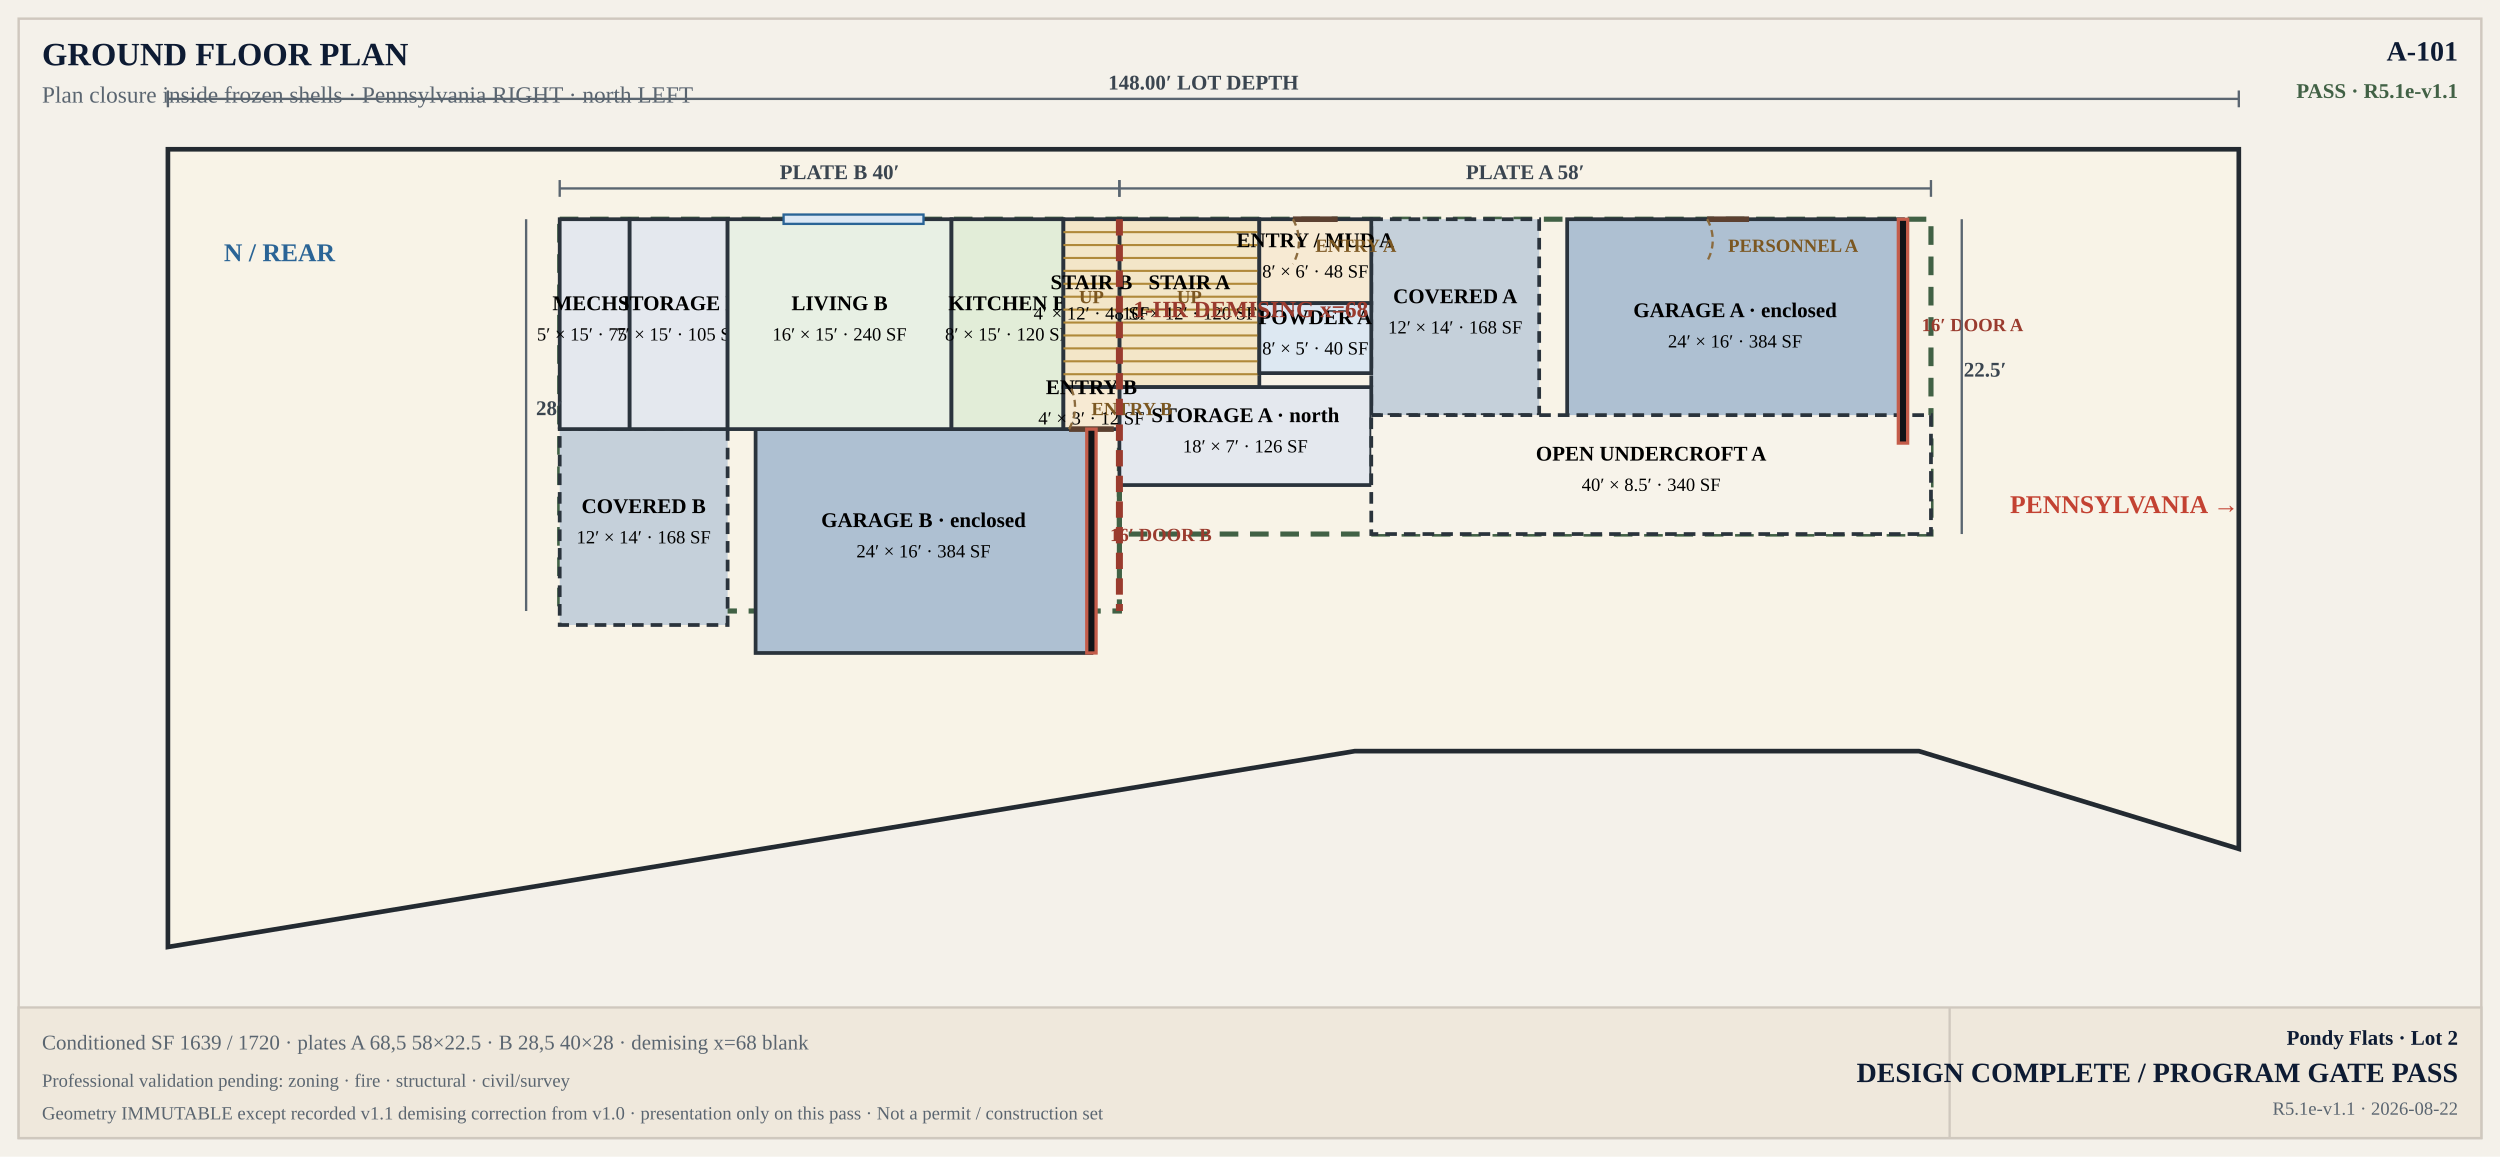
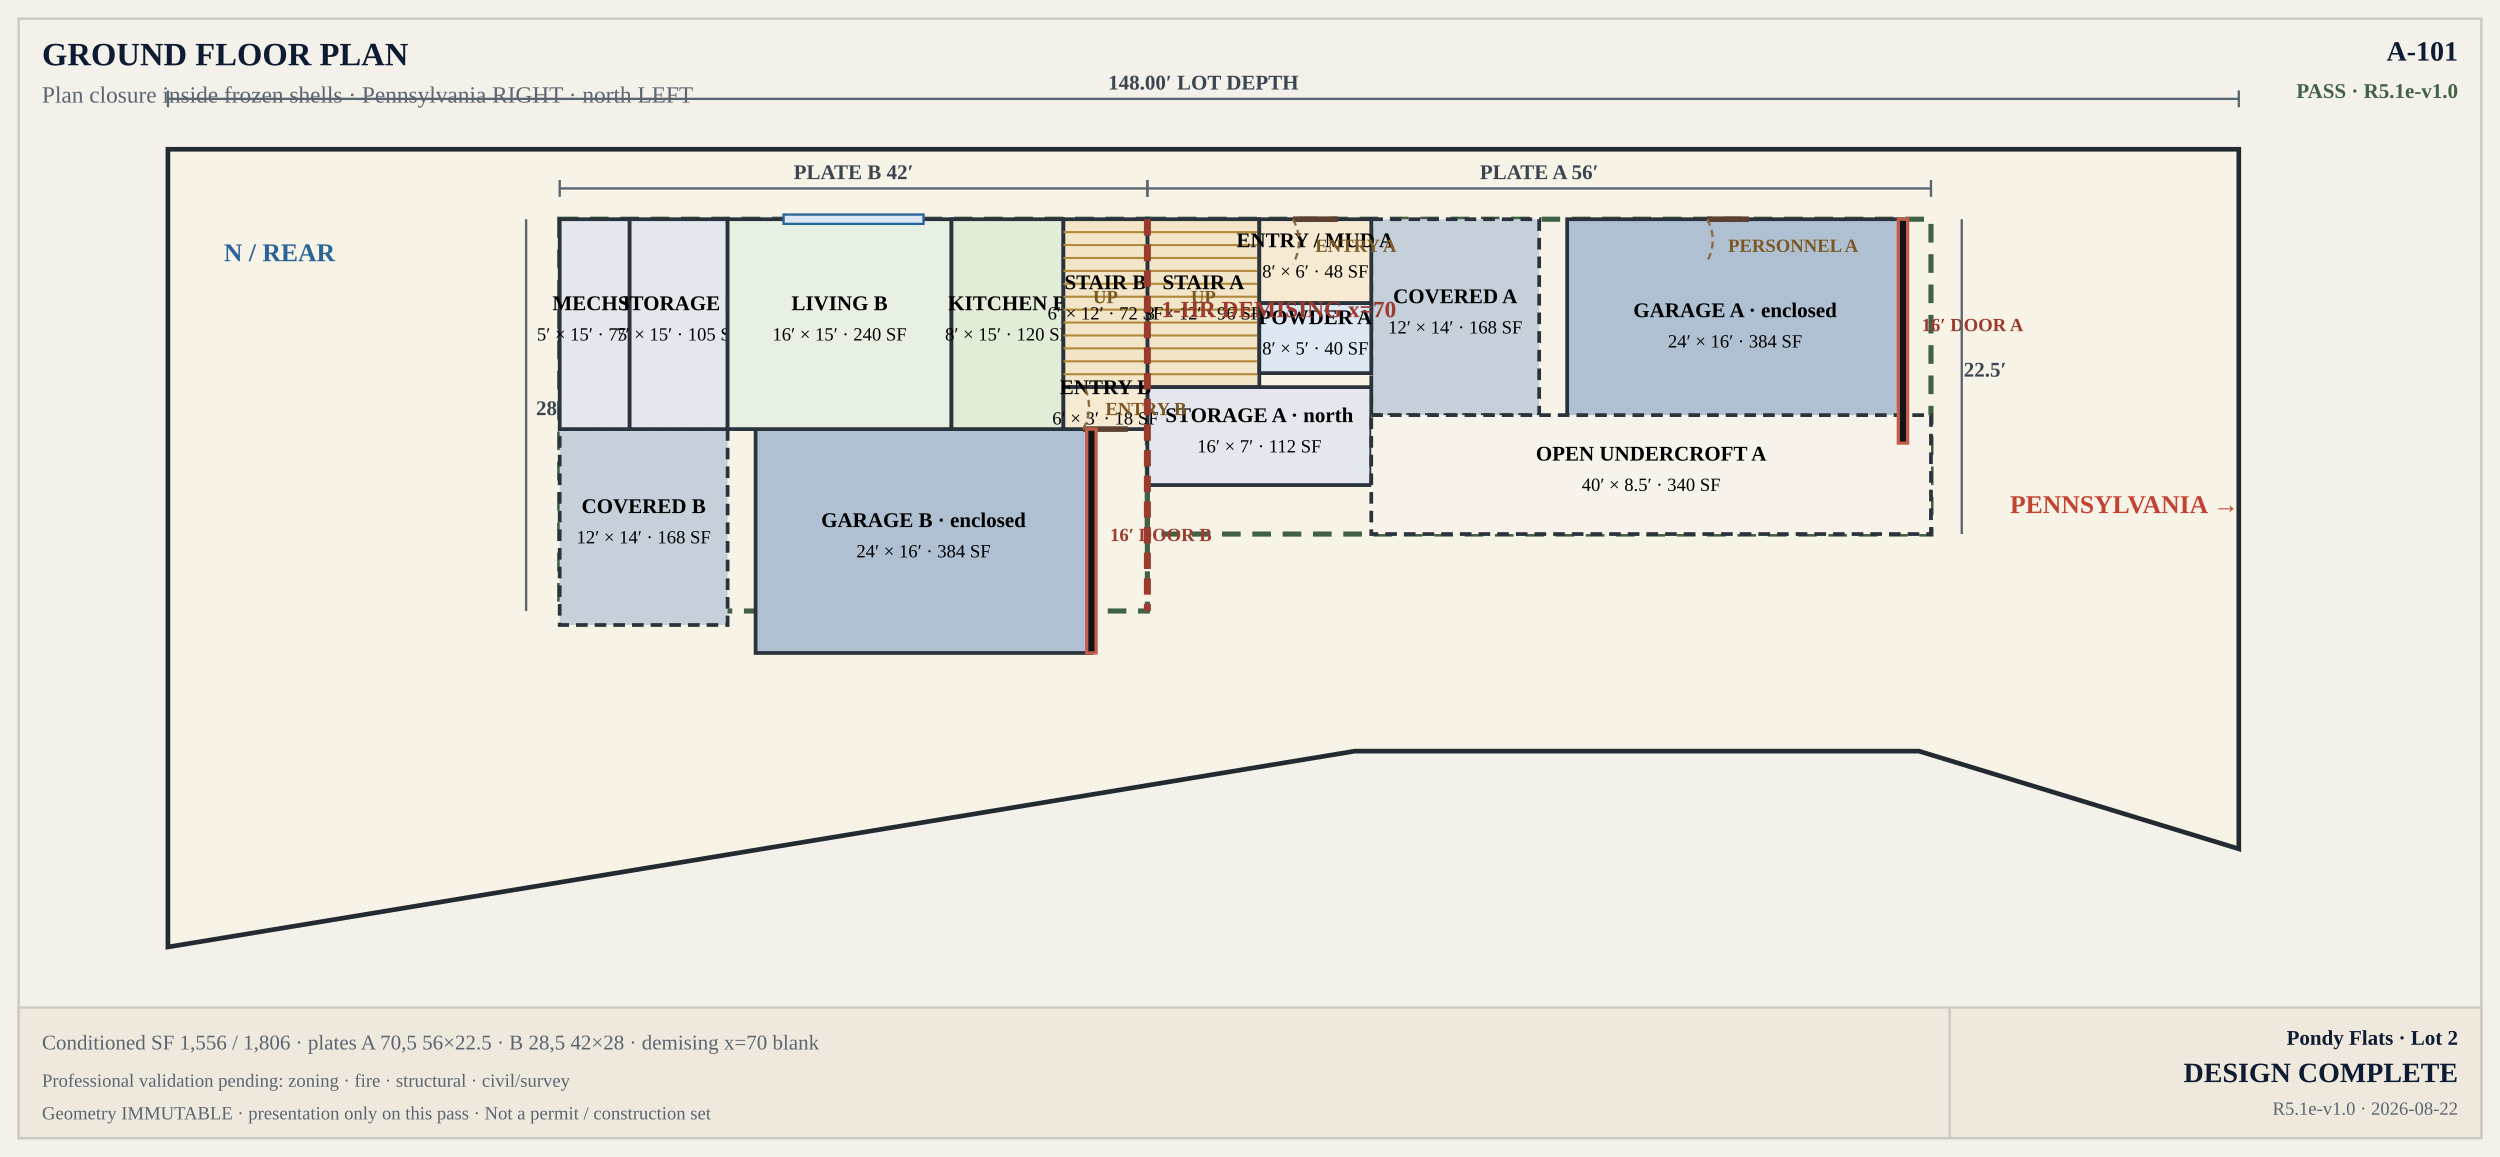
<svg xmlns="http://www.w3.org/2000/svg" viewBox="0 0 1072 496" width="1072" height="496" role="img" aria-label="R5.1e ground plan closure">
  <rect width="1072" height="496" fill="#f4f1ea" />
  <rect x="8" y="8" width="1056" height="480" fill="none" stroke="#cfc8be" stroke-width="1.05" />
  <text x="18" y="28" font-size="14" font-weight="800" fill="#0d1b33">GROUND FLOOR PLAN</text>
  <text x="18" y="44" font-size="10" fill="#5a6570">Plan closure inside frozen shells · Pennsylvania RIGHT · north LEFT</text>
  <text x="1054" y="26" text-anchor="end" font-size="12" font-weight="900" fill="#0d1b33">A-101</text>
-   <text x="1054" y="42" text-anchor="end" font-size="9" font-weight="800" fill="#416145">PASS · R5.1e-v1.1</text>
+   <text x="1054" y="42" text-anchor="end" font-size="9" font-weight="800" fill="#416145">PASS · R5.1e-v1.0</text>
  <polygon points="72,64 960,64 960,364 822.858,322.096 580.878,322.096 72,406.06" fill="#f8f3e7" stroke="#232a31" stroke-width="2" />
-   <rect x="480" y="94" width="348" height="135" fill="none" stroke="#416145" stroke-width="2.2" stroke-dasharray="8 5" />
-   <rect x="240" y="94" width="240" height="168" fill="none" stroke="#416145" stroke-width="2.2" stroke-dasharray="8 5" />
+   <rect x="492" y="94" width="336" height="135" fill="none" stroke="#416145" stroke-width="2.2" stroke-dasharray="8 5" />
+   <rect x="240" y="94" width="252" height="168" fill="none" stroke="#416145" stroke-width="2.2" stroke-dasharray="8 5" />
  <g>
    <rect x="672" y="94" width="144" height="96" fill="#aec0d2" stroke="#2a333c" stroke-width="1.6" stroke-dasharray="" />
    <text x="744" y="136" text-anchor="middle" font-size="9" font-weight="800">GARAGE A · enclosed</text>
    <text x="744" y="149" text-anchor="middle" font-size="8">24′ × 16′ · 384 SF</text>
  </g>
  <g>
    <rect x="588" y="94" width="72" height="84" fill="#c5d0da" stroke="#2a333c" stroke-width="1.6" stroke-dasharray="5 3" />
    <text x="624" y="130" text-anchor="middle" font-size="9" font-weight="800">COVERED A</text>
    <text x="624" y="143" text-anchor="middle" font-size="8">12′ × 14′ · 168 SF</text>
  </g>
  <g>
-     <rect x="480" y="94" width="60" height="72" fill="#f3e6c8" stroke="#2a333c" stroke-width="1.6" stroke-dasharray="" />
-     <line x1="480" y1="99.538" x2="540" y2="99.538" stroke="#b0893a" stroke-width="0.9" />
-     <line x1="480" y1="105.077" x2="540" y2="105.077" stroke="#b0893a" stroke-width="0.9" />
-     <line x1="480" y1="110.615" x2="540" y2="110.615" stroke="#b0893a" stroke-width="0.9" />
-     <line x1="480" y1="116.154" x2="540" y2="116.154" stroke="#b0893a" stroke-width="0.9" />
-     <line x1="480" y1="121.692" x2="540" y2="121.692" stroke="#b0893a" stroke-width="0.9" />
-     <line x1="480" y1="127.231" x2="540" y2="127.231" stroke="#b0893a" stroke-width="0.9" />
-     <line x1="480" y1="132.769" x2="540" y2="132.769" stroke="#b0893a" stroke-width="0.9" />
-     <line x1="480" y1="138.308" x2="540" y2="138.308" stroke="#b0893a" stroke-width="0.9" />
-     <line x1="480" y1="143.846" x2="540" y2="143.846" stroke="#b0893a" stroke-width="0.9" />
-     <line x1="480" y1="149.385" x2="540" y2="149.385" stroke="#b0893a" stroke-width="0.9" />
-     <line x1="480" y1="154.923" x2="540" y2="154.923" stroke="#b0893a" stroke-width="0.9" />
-     <line x1="480" y1="160.462" x2="540" y2="160.462" stroke="#b0893a" stroke-width="0.9" />
-     <text x="510" y="130" text-anchor="middle" font-size="8" fill="#7b5721" font-weight="800">UP</text>
-     <text x="510" y="124" text-anchor="middle" font-size="9" font-weight="800">STAIR A</text>
-     <text x="510" y="137" text-anchor="middle" font-size="8">10′ × 12′ · 120 SF</text>
+     <rect x="492" y="94" width="48" height="72" fill="#f3e6c8" stroke="#2a333c" stroke-width="1.6" stroke-dasharray="" />
+     <line x1="492" y1="99.538" x2="540" y2="99.538" stroke="#b0893a" stroke-width="0.9" />
+     <line x1="492" y1="105.077" x2="540" y2="105.077" stroke="#b0893a" stroke-width="0.9" />
+     <line x1="492" y1="110.615" x2="540" y2="110.615" stroke="#b0893a" stroke-width="0.9" />
+     <line x1="492" y1="116.154" x2="540" y2="116.154" stroke="#b0893a" stroke-width="0.9" />
+     <line x1="492" y1="121.692" x2="540" y2="121.692" stroke="#b0893a" stroke-width="0.9" />
+     <line x1="492" y1="127.231" x2="540" y2="127.231" stroke="#b0893a" stroke-width="0.9" />
+     <line x1="492" y1="132.769" x2="540" y2="132.769" stroke="#b0893a" stroke-width="0.9" />
+     <line x1="492" y1="138.308" x2="540" y2="138.308" stroke="#b0893a" stroke-width="0.9" />
+     <line x1="492" y1="143.846" x2="540" y2="143.846" stroke="#b0893a" stroke-width="0.9" />
+     <line x1="492" y1="149.385" x2="540" y2="149.385" stroke="#b0893a" stroke-width="0.9" />
+     <line x1="492" y1="154.923" x2="540" y2="154.923" stroke="#b0893a" stroke-width="0.9" />
+     <line x1="492" y1="160.462" x2="540" y2="160.462" stroke="#b0893a" stroke-width="0.9" />
+     <text x="516" y="130" text-anchor="middle" font-size="8" fill="#7b5721" font-weight="800">UP</text>
+     <text x="516" y="124" text-anchor="middle" font-size="9" font-weight="800">STAIR A</text>
+     <text x="516" y="137" text-anchor="middle" font-size="8">8′ × 12′ · 96 SF</text>
  </g>
  <g>
    <rect x="540" y="94" width="48" height="36" fill="#f7ead3" stroke="#2a333c" stroke-width="1.6" stroke-dasharray="" />
    <text x="564" y="106" text-anchor="middle" font-size="9" font-weight="800">ENTRY / MUD A</text>
    <text x="564" y="119" text-anchor="middle" font-size="8">8′ × 6′ · 48 SF</text>
  </g>
  <g>
    <rect x="540" y="130" width="48" height="30" fill="#dde8f2" stroke="#2a333c" stroke-width="1.6" stroke-dasharray="" />
    <text x="564" y="139" text-anchor="middle" font-size="9" font-weight="800">POWDER A</text>
    <text x="564" y="152" text-anchor="middle" font-size="8">8′ × 5′ · 40 SF</text>
  </g>
  <g>
-     <rect x="480" y="166" width="108" height="42" fill="#e4e8ee" stroke="#2a333c" stroke-width="1.6" stroke-dasharray="" />
-     <text x="534" y="181" text-anchor="middle" font-size="9" font-weight="800">STORAGE A · north</text>
-     <text x="534" y="194" text-anchor="middle" font-size="8">18′ × 7′ · 126 SF</text>
+     <rect x="492" y="166" width="96" height="42" fill="#e4e8ee" stroke="#2a333c" stroke-width="1.6" stroke-dasharray="" />
+     <text x="540" y="181" text-anchor="middle" font-size="9" font-weight="800">STORAGE A · north</text>
+     <text x="540" y="194" text-anchor="middle" font-size="8">16′ × 7′ · 112 SF</text>
  </g>
  <g>
    <rect x="588" y="178" width="240" height="51" fill="#f7f3ea" stroke="#2a333c" stroke-width="1.6" stroke-dasharray="5 3" />
    <text x="708" y="197.5" text-anchor="middle" font-size="9" font-weight="800">OPEN UNDERCROFT A</text>
    <text x="708" y="210.5" text-anchor="middle" font-size="8">40′ × 8.5′ · 340 SF</text>
  </g>
  <g>
    <rect x="324" y="184" width="144" height="96" fill="#aec0d2" stroke="#2a333c" stroke-width="1.6" stroke-dasharray="" />
    <text x="396" y="226" text-anchor="middle" font-size="9" font-weight="800">GARAGE B · enclosed</text>
    <text x="396" y="239" text-anchor="middle" font-size="8">24′ × 16′ · 384 SF</text>
  </g>
  <g>
    <rect x="240" y="184" width="72" height="84" fill="#c5d0da" stroke="#2a333c" stroke-width="1.6" stroke-dasharray="5 3" />
    <text x="276" y="220" text-anchor="middle" font-size="9" font-weight="800">COVERED B</text>
    <text x="276" y="233" text-anchor="middle" font-size="8">12′ × 14′ · 168 SF</text>
  </g>
  <g>
    <rect x="240" y="94" width="30" height="90" fill="#e4e8ee" stroke="#2a333c" stroke-width="1.6" stroke-dasharray="" />
    <text x="255" y="133" text-anchor="middle" font-size="9" font-weight="800">MECH B</text>
    <text x="255" y="146" text-anchor="middle" font-size="8">5′ × 15′ · 75 SF</text>
  </g>
  <g>
    <rect x="270" y="94" width="42" height="90" fill="#e4e8ee" stroke="#2a333c" stroke-width="1.6" stroke-dasharray="" />
    <text x="291" y="133" text-anchor="middle" font-size="9" font-weight="800">STORAGE B</text>
    <text x="291" y="146" text-anchor="middle" font-size="8">7′ × 15′ · 105 SF</text>
  </g>
  <g>
    <rect x="312" y="94" width="96" height="90" fill="#e8f0e4" stroke="#2a333c" stroke-width="1.6" stroke-dasharray="" />
    <text x="360" y="133" text-anchor="middle" font-size="9" font-weight="800">LIVING B</text>
    <text x="360" y="146" text-anchor="middle" font-size="8">16′ × 15′ · 240 SF</text>
  </g>
  <g>
    <rect x="408" y="94" width="48" height="90" fill="#e2edd8" stroke="#2a333c" stroke-width="1.6" stroke-dasharray="" />
    <text x="432" y="133" text-anchor="middle" font-size="9" font-weight="800">KITCHEN B</text>
    <text x="432" y="146" text-anchor="middle" font-size="8">8′ × 15′ · 120 SF</text>
  </g>
  <g>
-     <rect x="456" y="94" width="24" height="72" fill="#f3e6c8" stroke="#2a333c" stroke-width="1.6" stroke-dasharray="" />
-     <line x1="456" y1="99.538" x2="480" y2="99.538" stroke="#b0893a" stroke-width="0.9" />
-     <line x1="456" y1="105.077" x2="480" y2="105.077" stroke="#b0893a" stroke-width="0.9" />
-     <line x1="456" y1="110.615" x2="480" y2="110.615" stroke="#b0893a" stroke-width="0.9" />
-     <line x1="456" y1="116.154" x2="480" y2="116.154" stroke="#b0893a" stroke-width="0.9" />
-     <line x1="456" y1="121.692" x2="480" y2="121.692" stroke="#b0893a" stroke-width="0.9" />
-     <line x1="456" y1="127.231" x2="480" y2="127.231" stroke="#b0893a" stroke-width="0.9" />
-     <line x1="456" y1="132.769" x2="480" y2="132.769" stroke="#b0893a" stroke-width="0.9" />
-     <line x1="456" y1="138.308" x2="480" y2="138.308" stroke="#b0893a" stroke-width="0.9" />
-     <line x1="456" y1="143.846" x2="480" y2="143.846" stroke="#b0893a" stroke-width="0.9" />
-     <line x1="456" y1="149.385" x2="480" y2="149.385" stroke="#b0893a" stroke-width="0.9" />
-     <line x1="456" y1="154.923" x2="480" y2="154.923" stroke="#b0893a" stroke-width="0.9" />
-     <line x1="456" y1="160.462" x2="480" y2="160.462" stroke="#b0893a" stroke-width="0.9" />
-     <text x="468" y="130" text-anchor="middle" font-size="8" fill="#7b5721" font-weight="800">UP</text>
-     <text x="468" y="124" text-anchor="middle" font-size="9" font-weight="800">STAIR B</text>
-     <text x="468" y="137" text-anchor="middle" font-size="8">4′ × 12′ · 48 SF</text>
+     <rect x="456" y="94" width="36" height="72" fill="#f3e6c8" stroke="#2a333c" stroke-width="1.6" stroke-dasharray="" />
+     <line x1="456" y1="99.538" x2="492" y2="99.538" stroke="#b0893a" stroke-width="0.9" />
+     <line x1="456" y1="105.077" x2="492" y2="105.077" stroke="#b0893a" stroke-width="0.9" />
+     <line x1="456" y1="110.615" x2="492" y2="110.615" stroke="#b0893a" stroke-width="0.9" />
+     <line x1="456" y1="116.154" x2="492" y2="116.154" stroke="#b0893a" stroke-width="0.9" />
+     <line x1="456" y1="121.692" x2="492" y2="121.692" stroke="#b0893a" stroke-width="0.9" />
+     <line x1="456" y1="127.231" x2="492" y2="127.231" stroke="#b0893a" stroke-width="0.9" />
+     <line x1="456" y1="132.769" x2="492" y2="132.769" stroke="#b0893a" stroke-width="0.9" />
+     <line x1="456" y1="138.308" x2="492" y2="138.308" stroke="#b0893a" stroke-width="0.9" />
+     <line x1="456" y1="143.846" x2="492" y2="143.846" stroke="#b0893a" stroke-width="0.9" />
+     <line x1="456" y1="149.385" x2="492" y2="149.385" stroke="#b0893a" stroke-width="0.9" />
+     <line x1="456" y1="154.923" x2="492" y2="154.923" stroke="#b0893a" stroke-width="0.9" />
+     <line x1="456" y1="160.462" x2="492" y2="160.462" stroke="#b0893a" stroke-width="0.9" />
+     <text x="474" y="130" text-anchor="middle" font-size="8" fill="#7b5721" font-weight="800">UP</text>
+     <text x="474" y="124" text-anchor="middle" font-size="9" font-weight="800">STAIR B</text>
+     <text x="474" y="137" text-anchor="middle" font-size="8">6′ × 12′ · 72 SF</text>
  </g>
  <g>
-     <rect x="456" y="166" width="24" height="18" fill="#f7ead3" stroke="#2a333c" stroke-width="1.6" stroke-dasharray="" />
-     <text x="468" y="169" text-anchor="middle" font-size="9" font-weight="800">ENTRY B</text>
-     <text x="468" y="182" text-anchor="middle" font-size="8">4′ × 3′ · 12 SF</text>
+     <rect x="456" y="166" width="36" height="18" fill="#f7ead3" stroke="#2a333c" stroke-width="1.6" stroke-dasharray="" />
+     <text x="474" y="169" text-anchor="middle" font-size="9" font-weight="800">ENTRY B</text>
+     <text x="474" y="182" text-anchor="middle" font-size="8">6′ × 3′ · 18 SF</text>
  </g>
  <path d="M 554.4 94 L 573.6 94" stroke="#5c4030" stroke-width="2.4" />
  <path d="M 554.4 94 A 19.2 19.2 0 0 1 554.4 113.2" fill="none" stroke="#8b6b3e" stroke-width="1" stroke-dasharray="3 2" />
  <text x="564" y="108" font-size="8" font-weight="800" fill="#7b5721">ENTRY A</text>
-   <path d="M 458.4 184 L 477.6 184" stroke="#5c4030" stroke-width="2.4" />
-   <path d="M 458.4 184 A 19.2 19.2 0 0 0 458.4 164.8" fill="none" stroke="#8b6b3e" stroke-width="1" stroke-dasharray="3 2" />
-   <text x="468" y="178" font-size="8" font-weight="800" fill="#7b5721">ENTRY B</text>
+   <path d="M 464.4 184 L 483.6 184" stroke="#5c4030" stroke-width="2.4" />
+   <path d="M 464.4 184 A 19.2 19.2 0 0 0 464.4 164.8" fill="none" stroke="#8b6b3e" stroke-width="1" stroke-dasharray="3 2" />
+   <text x="474" y="178" font-size="8" font-weight="800" fill="#7b5721">ENTRY B</text>
  <rect x="814" y="94" width="4" height="96" fill="#111317" stroke="#c45c4a" stroke-width="1.4" />
  <text x="824" y="142" font-size="8" font-weight="800" fill="#9a3b2e">16′ DOOR A</text>
  <rect x="466" y="184" width="4" height="96" fill="#111317" stroke="#c45c4a" stroke-width="1.4" />
  <text x="476" y="232" font-size="8" font-weight="800" fill="#9a3b2e">16′ DOOR B</text>
  <path d="M 732 94 L 750 94" stroke="#5c4030" stroke-width="2.4" />
  <path d="M 732 94 A 18 18 0 0 1 732 112" fill="none" stroke="#8b6b3e" stroke-width="1" stroke-dasharray="3 2" />
  <text x="741" y="108" font-size="8" font-weight="800" fill="#7b5721">PERSONNEL A</text>
  <rect x="336" y="92" width="60" height="4" fill="#dce8f5" stroke="#2a6496" stroke-width="1" />
-   <line x1="480" y1="80.8" x2="828" y2="80.8" stroke="#5a6570" stroke-width="1" />
-   <line x1="480" y1="77.2" x2="480" y2="84.4" stroke="#5a6570" stroke-width="1" />
+   <line x1="492" y1="80.8" x2="828" y2="80.8" stroke="#5a6570" stroke-width="1" />
+   <line x1="492" y1="77.2" x2="492" y2="84.4" stroke="#5a6570" stroke-width="1" />
  <line x1="828" y1="77.2" x2="828" y2="84.4" stroke="#5a6570" stroke-width="1" />
-   <text x="654" y="76.8" text-anchor="middle" font-size="9" fill="#3a4550" font-weight="700">PLATE A 58′</text>
-   <line x1="240" y1="80.8" x2="480" y2="80.8" stroke="#5a6570" stroke-width="1" />
+   <text x="660" y="76.8" text-anchor="middle" font-size="9" fill="#3a4550" font-weight="700">PLATE A 56′</text>
+   <line x1="240" y1="80.8" x2="492" y2="80.8" stroke="#5a6570" stroke-width="1" />
  <line x1="240" y1="77.2" x2="240" y2="84.4" stroke="#5a6570" stroke-width="1" />
-   <line x1="480" y1="77.2" x2="480" y2="84.4" stroke="#5a6570" stroke-width="1" />
-   <text x="360" y="76.8" text-anchor="middle" font-size="9" fill="#3a4550" font-weight="700">PLATE B 40′</text>
+   <line x1="492" y1="77.2" x2="492" y2="84.4" stroke="#5a6570" stroke-width="1" />
+   <text x="366" y="76.8" text-anchor="middle" font-size="9" fill="#3a4550" font-weight="700">PLATE B 42′</text>
  <line x1="841.2" y1="94" x2="841.2" y2="229" stroke="#5a6570" stroke-width="1" />
  <line x1="841.2" y1="94" x2="841.2" y2="94" stroke="#5a6570" stroke-width="1" />
  <line x1="841.2" y1="229" x2="841.2" y2="229" stroke="#5a6570" stroke-width="1" />
  <text x="851.2" y="161.5" text-anchor="middle" font-size="9" fill="#3a4550" font-weight="700">22.5′</text>
  <line x1="225.6" y1="94" x2="225.6" y2="262" stroke="#5a6570" stroke-width="1" />
  <line x1="225.6" y1="94" x2="225.6" y2="94" stroke="#5a6570" stroke-width="1" />
  <line x1="225.6" y1="262" x2="225.6" y2="262" stroke="#5a6570" stroke-width="1" />
  <text x="235.6" y="178" text-anchor="middle" font-size="9" fill="#3a4550" font-weight="700">28′</text>
  <line x1="72" y1="42.4" x2="960" y2="42.4" stroke="#5a6570" stroke-width="1" />
  <line x1="72" y1="38.8" x2="72" y2="46" stroke="#5a6570" stroke-width="1" />
  <line x1="960" y1="38.8" x2="960" y2="46" stroke="#5a6570" stroke-width="1" />
  <text x="516" y="38.4" text-anchor="middle" font-size="9" fill="#3a4550" font-weight="700">148.00′ LOT DEPTH</text>
-   <line x1="480" y1="94" x2="480" y2="262" stroke="#9a3b2e" stroke-width="3" stroke-dasharray="7 4" />
-   <text x="486" y="136" fill="#9a3b2e" font-size="10" font-weight="800">1-HR DEMISING x=68</text>
+   <line x1="492" y1="94" x2="492" y2="262" stroke="#9a3b2e" stroke-width="3" stroke-dasharray="7 4" />
+   <text x="498" y="136" fill="#9a3b2e" font-size="10" font-weight="800">1-HR DEMISING x=70</text>
  <text x="960" y="220" text-anchor="end" fill="#c34232" font-size="11" font-weight="900">PENNSYLVANIA →</text>
  <text x="96" y="112" fill="#2a6496" font-size="11" font-weight="800">N / REAR</text>
  <rect x="8" y="432" width="1056" height="56" fill="#efe8dc" stroke="#cfc8be" stroke-width="1" />
  <line x1="836" y1="432" x2="836" y2="488" stroke="#cfc8be" />
-   <text x="18" y="450" font-size="9" fill="#5a6570">Conditioned SF 1639 / 1720 · plates A 68,5 58×22.5 · B 28,5 40×28 · demising x=68 blank</text>
+   <text x="18" y="450" font-size="9" fill="#5a6570">Conditioned SF 1,556 / 1,806 · plates A 70,5 56×22.5 · B 28,5 42×28 · demising x=70 blank</text>
  <text x="18" y="466" font-size="8" fill="#5a6570">Professional validation pending: zoning · fire · structural · civil/survey</text>
-   <text x="18" y="480" font-size="8" fill="#5a6570">Geometry IMMUTABLE except recorded v1.1 demising correction from v1.0 · presentation only on this pass · Not a permit / construction set</text>
+   <text x="18" y="480" font-size="8" fill="#5a6570">Geometry IMMUTABLE · presentation only on this pass · Not a permit / construction set</text>
  <text x="1054" y="448" text-anchor="end" font-size="9" font-weight="800" fill="#0d1b33">Pondy Flats · Lot 2</text>
-   <text x="1054" y="464" text-anchor="end" font-size="12" font-weight="900" fill="#0d1b33">DESIGN COMPLETE / PROGRAM GATE PASS</text>
-   <text x="1054" y="478" text-anchor="end" font-size="8" fill="#5a6570">R5.1e-v1.1 · 2026-08-22</text>
+   <text x="1054" y="464" text-anchor="end" font-size="12" font-weight="900" fill="#0d1b33">DESIGN COMPLETE</text>
+   <text x="1054" y="478" text-anchor="end" font-size="8" fill="#5a6570">R5.1e-v1.0 · 2026-08-22</text>
</svg>
